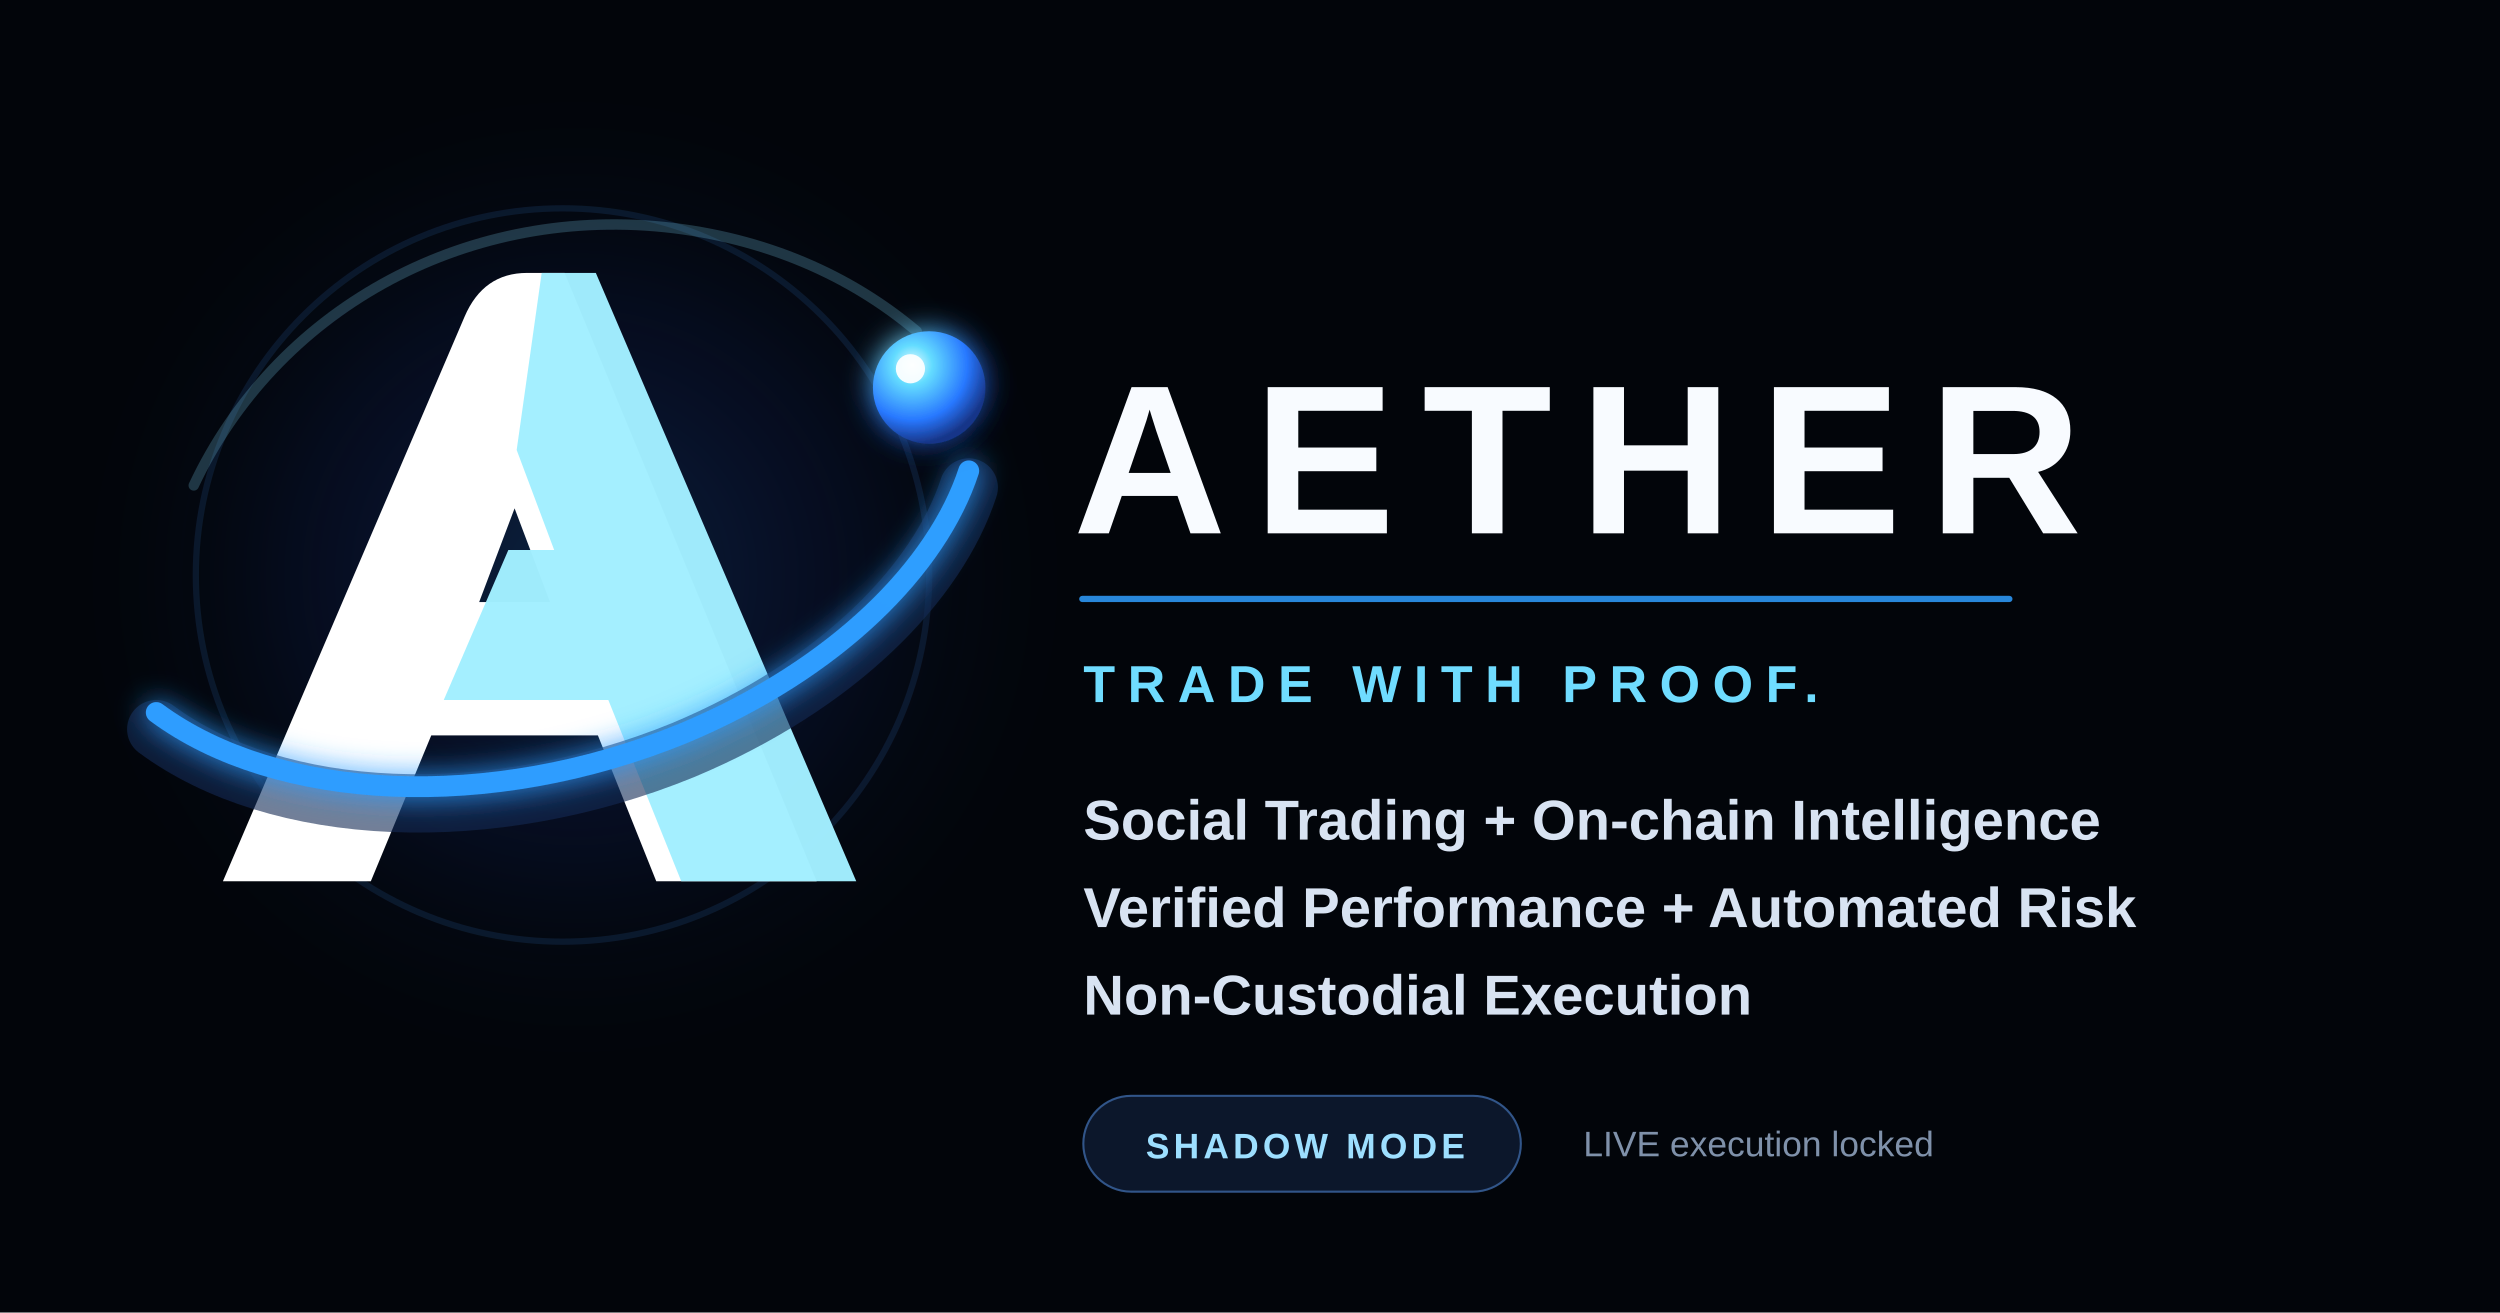
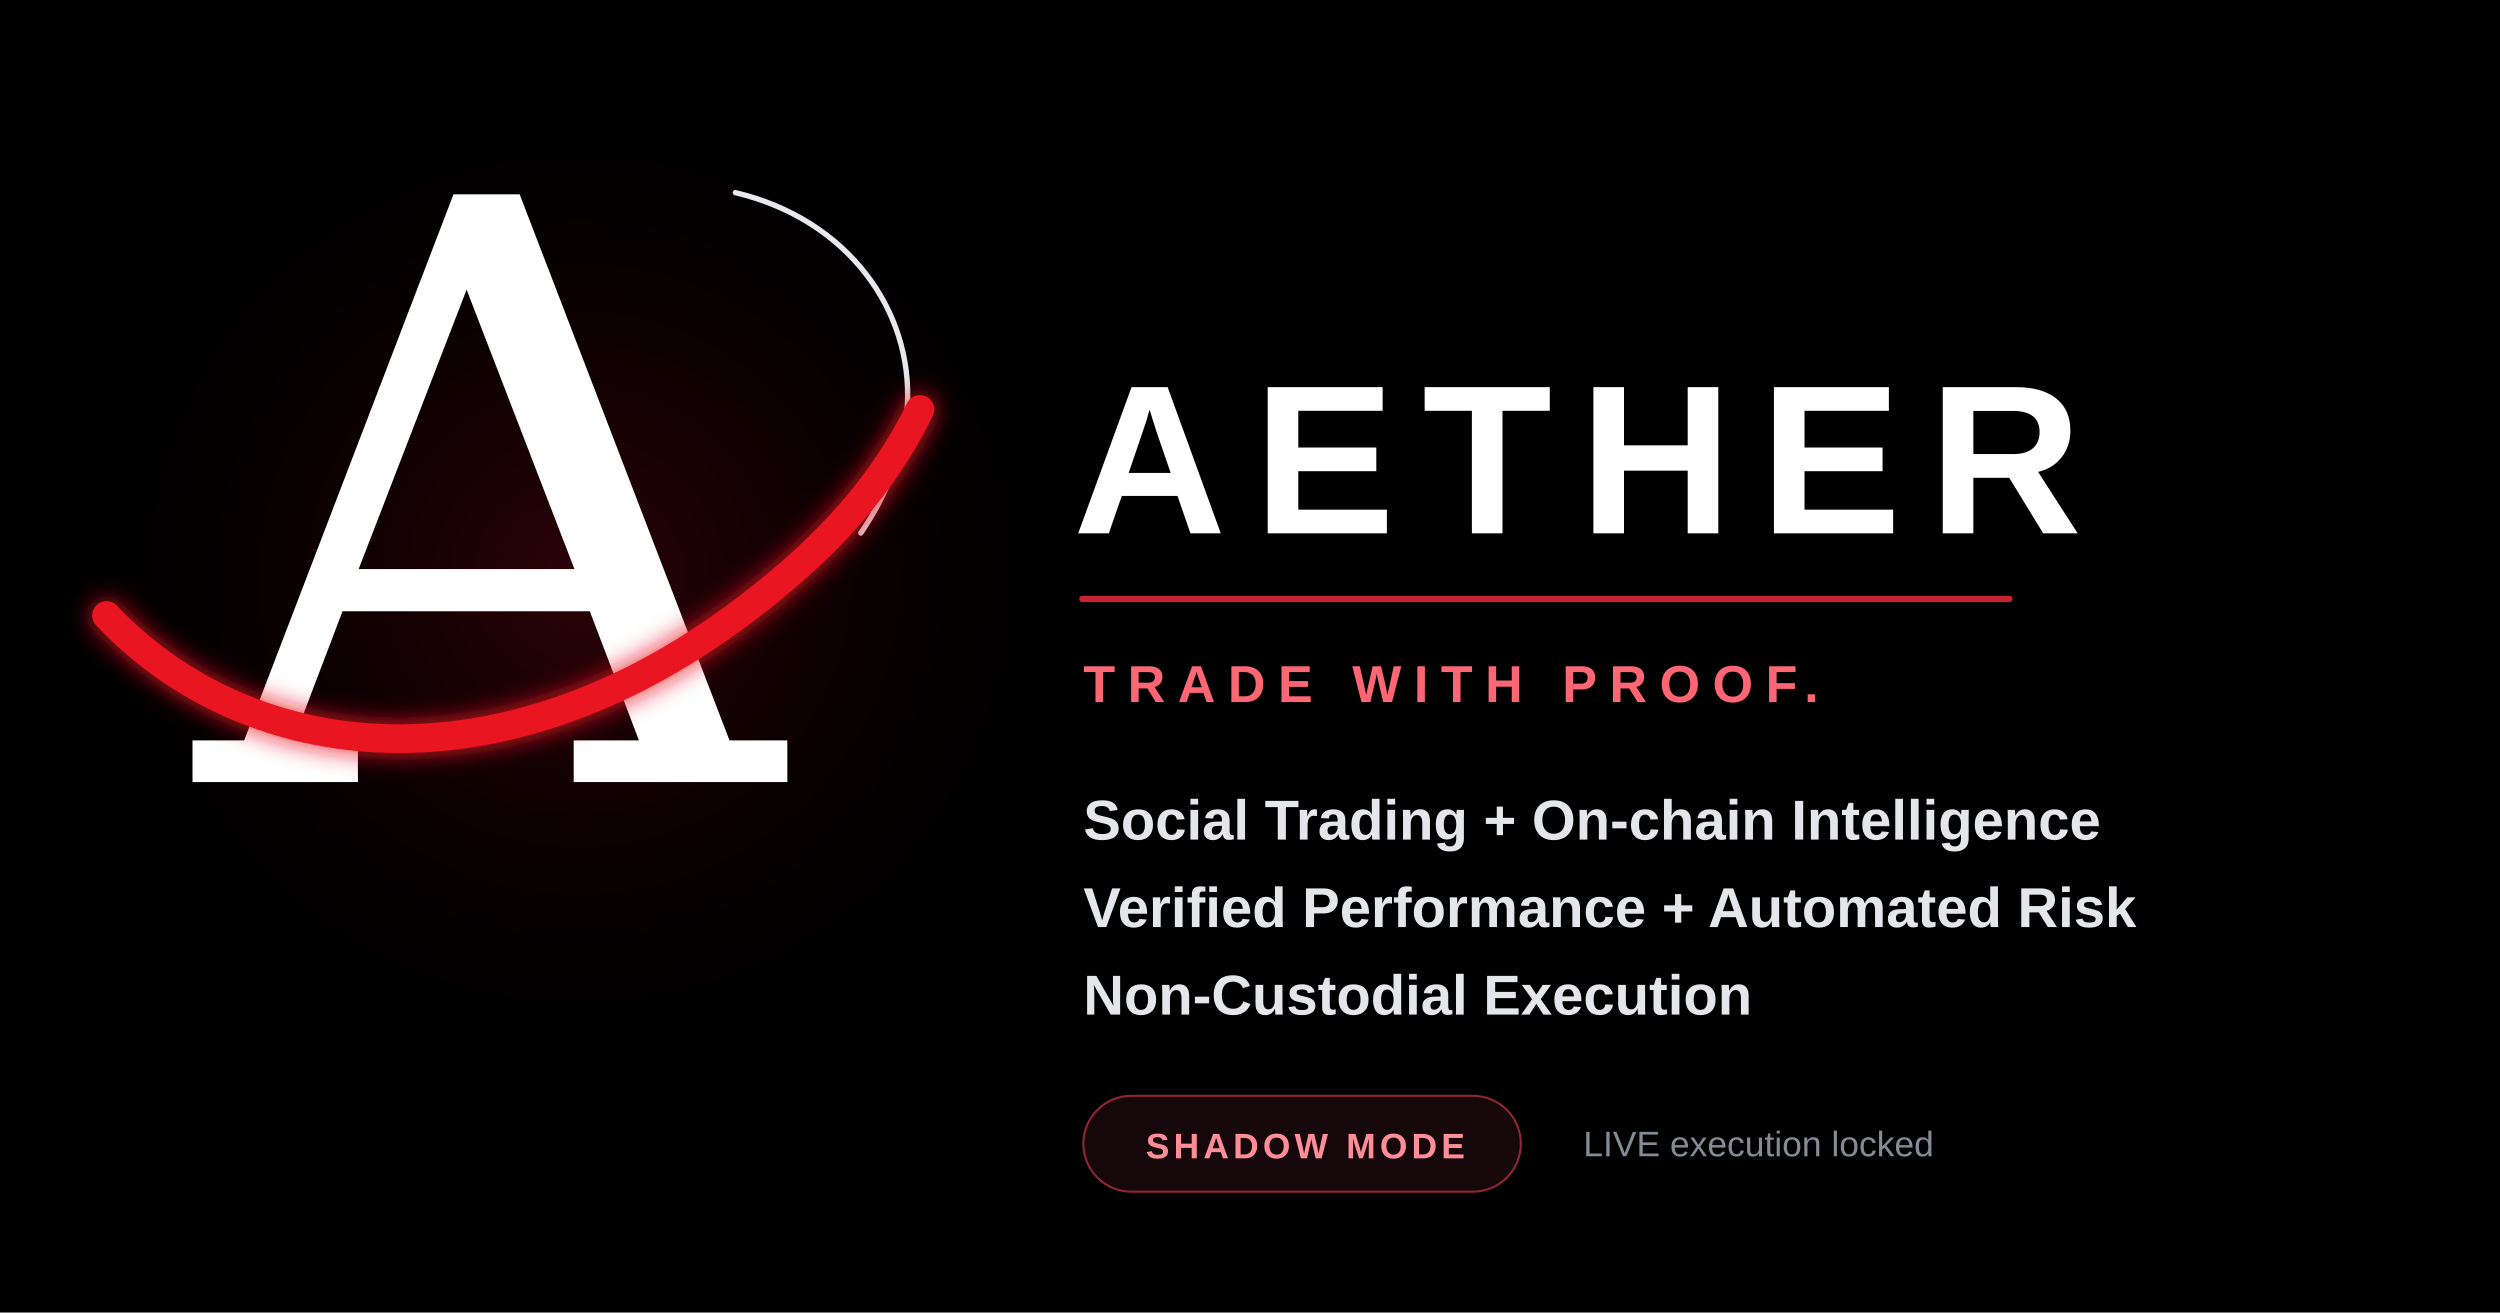
<svg xmlns="http://www.w3.org/2000/svg" viewBox="0 0 1200 630" role="img" aria-labelledby="t d">
  <defs>
    <linearGradient id="bg" x1="0" y1="0" x2="1200" y2="630">
-       <stop stop-color="#02050a" />
-       <stop offset=".52" stop-color="#07111f" />
-       <stop offset="1" stop-color="#0b1730" />
+       <stop stop-color="#000" />
+       <stop offset=".55" stop-color="#09090b" />
+       <stop offset="1" stop-color="#120307" />
    </linearGradient>
    <radialGradient id="halo" cx="50%" cy="50%" r="50%">
-       <stop stop-color="#2c8cff" stop-opacity=".22" />
-       <stop offset=".55" stop-color="#244bd7" stop-opacity=".09" />
+       <stop stop-color="#df1426" stop-opacity=".20" />
+       <stop offset=".56" stop-color="#8d0010" stop-opacity=".07" />
      <stop offset="1" stop-color="#000" stop-opacity="0" />
    </radialGradient>
-     <linearGradient id="silver" x1="130" y1="120" x2="295" y2="390">
+     <linearGradient id="redOrbit" x1="80" y1="390" x2="470" y2="205">
+       <stop stop-color="#8f0008" />
+       <stop offset=".18" stop-color="#ef1826" />
+       <stop offset=".55" stop-color="#b90010" />
+       <stop offset=".72" stop-color="#fff4f4" />
+       <stop offset=".84" stop-color="#ff5160" />
+       <stop offset="1" stop-color="#b70012" />
+     </linearGradient>
+     <linearGradient id="word" x1="515" y1="170" x2="1040" y2="310">
      <stop stop-color="#fff" />
-       <stop offset=".28" stop-color="#ccd5e2" />
-       <stop offset=".58" stop-color="#68778d" />
-       <stop offset="1" stop-color="#e6edf7" />
+       <stop offset=".42" stop-color="#cfd3d8" />
+       <stop offset=".70" stop-color="#fff" />
+       <stop offset="1" stop-color="#8d929a" />
    </linearGradient>
-     <linearGradient id="blue" x1="260" y1="100" x2="390" y2="405">
-       <stop stop-color="#a2efff" />
-       <stop offset=".25" stop-color="#3cb4ff" />
-       <stop offset=".62" stop-color="#2767f2" />
-       <stop offset="1" stop-color="#183b91" />
-     </linearGradient>
-     <linearGradient id="orbit" x1="70" y1="410" x2="410" y2="145">
-       <stop stop-color="#6046e8" />
-       <stop offset=".45" stop-color="#2f9cff" />
-       <stop offset=".72" stop-color="#39d1ff" />
-       <stop offset="1" stop-color="#a5f3ff" />
-     </linearGradient>
-     <linearGradient id="word" x1="505" y1="180" x2="1000" y2="310">
-       <stop stop-color="#f8fbff" />
-       <stop offset=".35" stop-color="#aeb9c9" />
-       <stop offset=".68" stop-color="#eef4fb" />
-       <stop offset="1" stop-color="#77869b" />
-     </linearGradient>
-     <radialGradient id="orb" cx="35%" cy="30%" r="70%">
-       <stop stop-color="#e9fcff" />
-       <stop offset=".25" stop-color="#64dcff" />
-       <stop offset=".7" stop-color="#2878ff" />
-       <stop offset="1" stop-color="#183689" />
-     </radialGradient>
    <filter id="glow" x="-60%" y="-60%" width="220%" height="220%">
      <feGaussianBlur stdDeviation="7" result="b" />
      <feMerge>
        <feMergeNode in="b" />
        <feMergeNode in="SourceGraphic" />
      </feMerge>
    </filter>
  </defs>
  <rect width="1200" height="630" fill="url(#bg)" />
-   <ellipse cx="276" cy="277" rx="250" ry="245" fill="url(#halo)" />
-   <circle cx="270" cy="276" r="176" fill="none" stroke="#2f69ae" stroke-opacity=".18" stroke-width="3" />
-   <path d="M107 423 223 152c6-14 16-21 30-21h18l121 292h-77l-28-70h-80l-29 70h-71Zm123-134h34l-17-45-17 45Z" fill="url(#silver)" />
-   <path d="M260 131h26l125 292h-84l-35-87h-79l31-72h22l-18-48 12-85Z" fill="url(#blue)" opacity=".98" />
-   <path d="M75 350c58 43 160 48 253 10 74-31 122-80 137-126" fill="none" stroke="#142a53" stroke-width="28" stroke-linecap="round" opacity=".6" />
-   <path d="M75 342c58 43 160 48 253 10 74-31 122-80 137-126" fill="none" stroke="url(#orbit)" stroke-width="10" stroke-linecap="round" filter="url(#glow)" />
-   <path d="M93 233c39-83 128-134 226-124 48 5 89 23 121 50" fill="none" stroke="#85dfff" stroke-opacity=".22" stroke-width="5" stroke-linecap="round" />
-   <circle cx="446" cy="186" r="27" fill="url(#orb)" filter="url(#glow)" />
-   <circle cx="437" cy="177" r="7" fill="#fff" opacity=".92" />
+   <ellipse cx="278" cy="278" rx="250" ry="245" fill="url(#halo)" />
+   <g transform="translate(15 -3) scale(.86)">
+     <path d="M182.74 321.11H303.18L242.99 165.16 182.74 321.11ZM90 440V416.73H118.83L235.68 111.94H272.59L389.73 416.73H422V440H302.76V416.73H339.18L311.76 344.66H173.74L146.32 416.73H182.32V440H90Z" fill="#fff" />
+     <path d="M393 111C456 126 492 177 489 230C487 255 478 279 463 301" fill="none" stroke="#e7e9ed" stroke-width="3" stroke-linecap="round" />
+     <path id="red-swoosh" d="M42 347C127 437 285 451 434 314C461 289 482 261 496 232" fill="none" stroke="url(#redOrbit)" stroke-width="16" stroke-linecap="round" filter="url(#glow)" />
+   </g>
  <text x="515" y="256" fill="url(#word)" font-family="Arial,Helvetica,sans-serif" font-size="102" font-weight="800" letter-spacing="13">AETHER</text>
-   <rect x="518" y="286" width="448" height="3" rx="1.5" fill="url(#orbit)" opacity=".85" />
-   <text x="520" y="337" fill="#6fdcff" font-family="Arial,Helvetica,sans-serif" font-size="25" font-weight="700" letter-spacing="6">TRADE WITH PROOF.</text>
-   <text x="520" y="403" fill="#d8e3f2" font-family="Arial,Helvetica,sans-serif" font-size="27" font-weight="650">Social Trading + On-chain Intelligence</text>
-   <text x="520" y="445" fill="#d8e3f2" font-family="Arial,Helvetica,sans-serif" font-size="27" font-weight="650">Verified Performance + Automated Risk</text>
-   <text x="520" y="487" fill="#d8e3f2" font-family="Arial,Helvetica,sans-serif" font-size="27" font-weight="650">Non-Custodial Execution</text>
-   <rect x="520" y="526" width="210" height="46" rx="23" fill="#0c172b" stroke="#315589" />
-   <text x="550" y="556" fill="#9ddfff" font-family="Arial,Helvetica,sans-serif" font-size="17" font-weight="700" letter-spacing="2">SHADOW MODE</text>
-   <text x="760" y="555" fill="#7f91aa" font-family="Arial,Helvetica,sans-serif" font-size="17">LIVE execution locked</text>
+   <rect x="518" y="286" width="448" height="3" rx="1.5" fill="#e32738" opacity=".88" />
+   <text x="520" y="337" fill="#ff6674" font-family="Arial,Helvetica,sans-serif" font-size="25" font-weight="700" letter-spacing="6">TRADE WITH PROOF.</text>
+   <text x="520" y="403" fill="#e4e6ea" font-family="Arial,Helvetica,sans-serif" font-size="27" font-weight="650">Social Trading + On-chain Intelligence</text>
+   <text x="520" y="445" fill="#e4e6ea" font-family="Arial,Helvetica,sans-serif" font-size="27" font-weight="650">Verified Performance + Automated Risk</text>
+   <text x="520" y="487" fill="#e4e6ea" font-family="Arial,Helvetica,sans-serif" font-size="27" font-weight="650">Non-Custodial Execution</text>
+   <rect x="520" y="526" width="210" height="46" rx="23" fill="#16070a" stroke="#8f2631" />
+   <text x="550" y="556" fill="#ff8d98" font-family="Arial,Helvetica,sans-serif" font-size="17" font-weight="700" letter-spacing="2">SHADOW MODE</text>
+   <text x="760" y="555" fill="#858b95" font-family="Arial,Helvetica,sans-serif" font-size="17">LIVE execution locked</text>
</svg>
